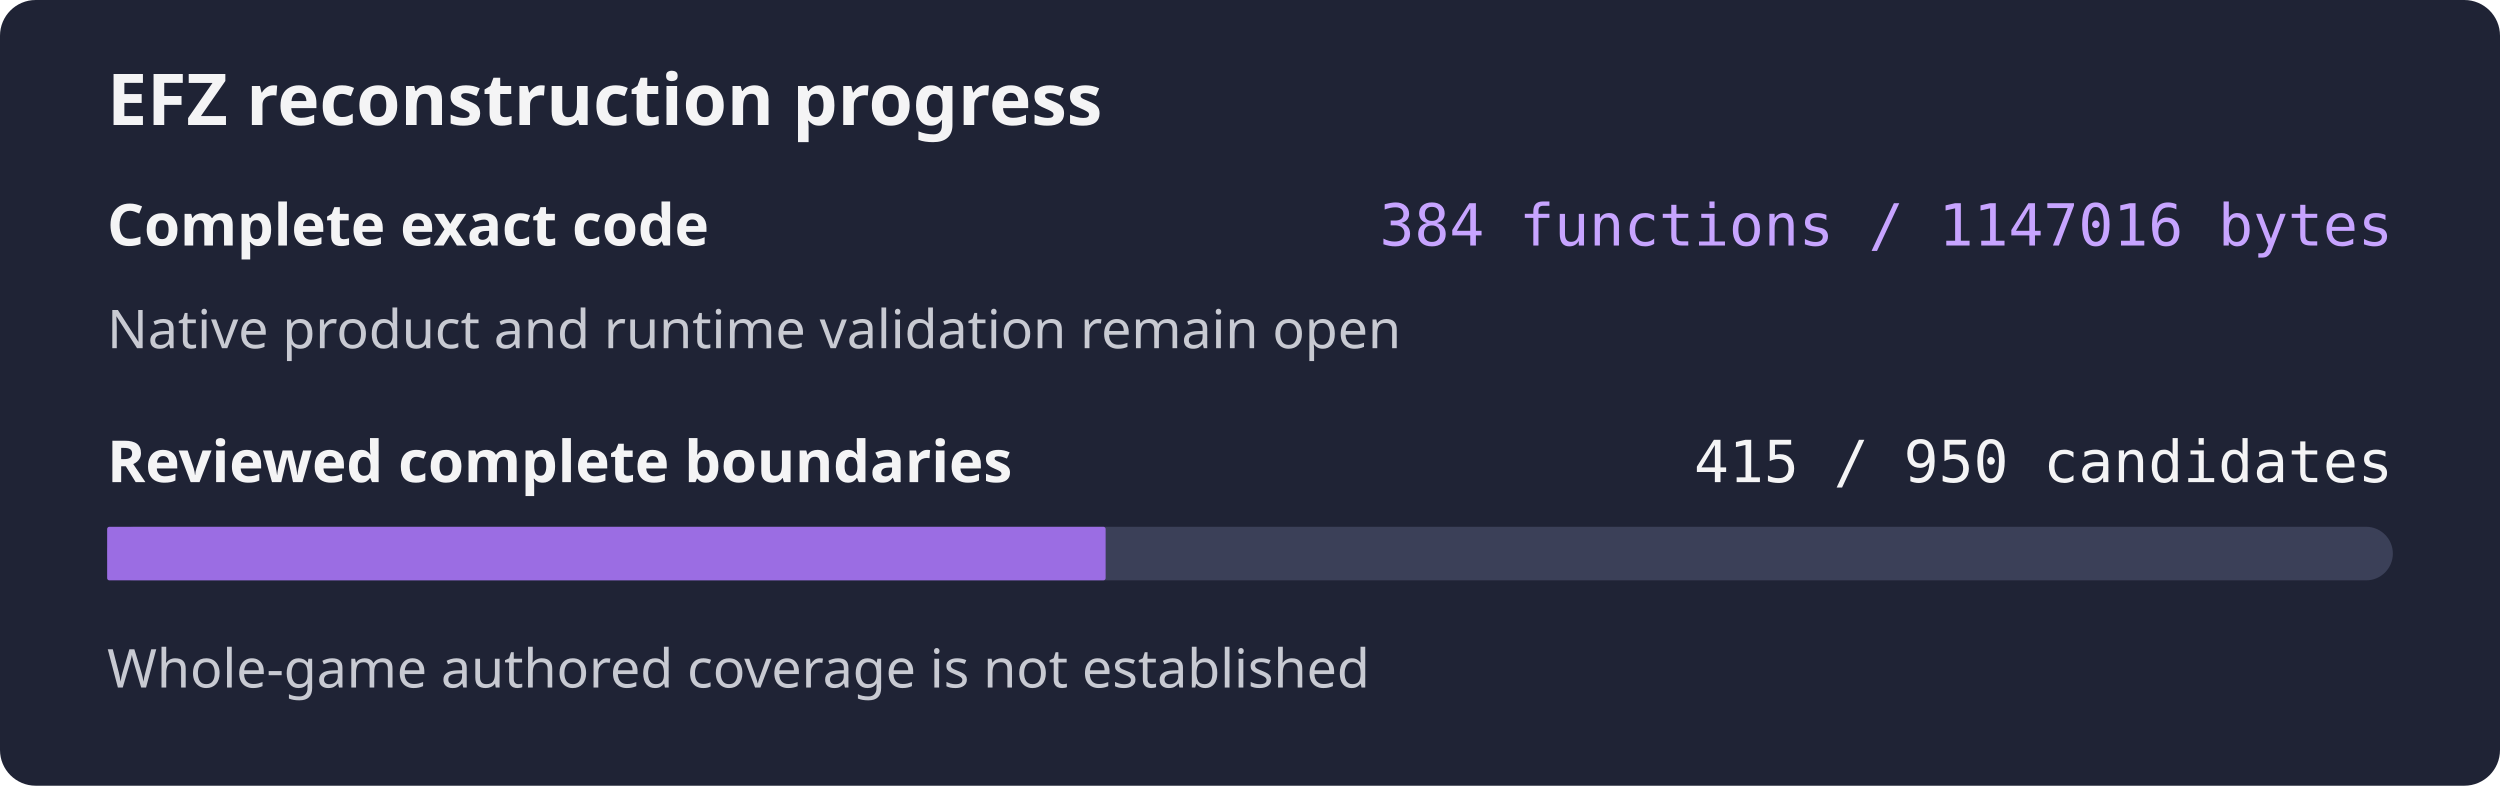
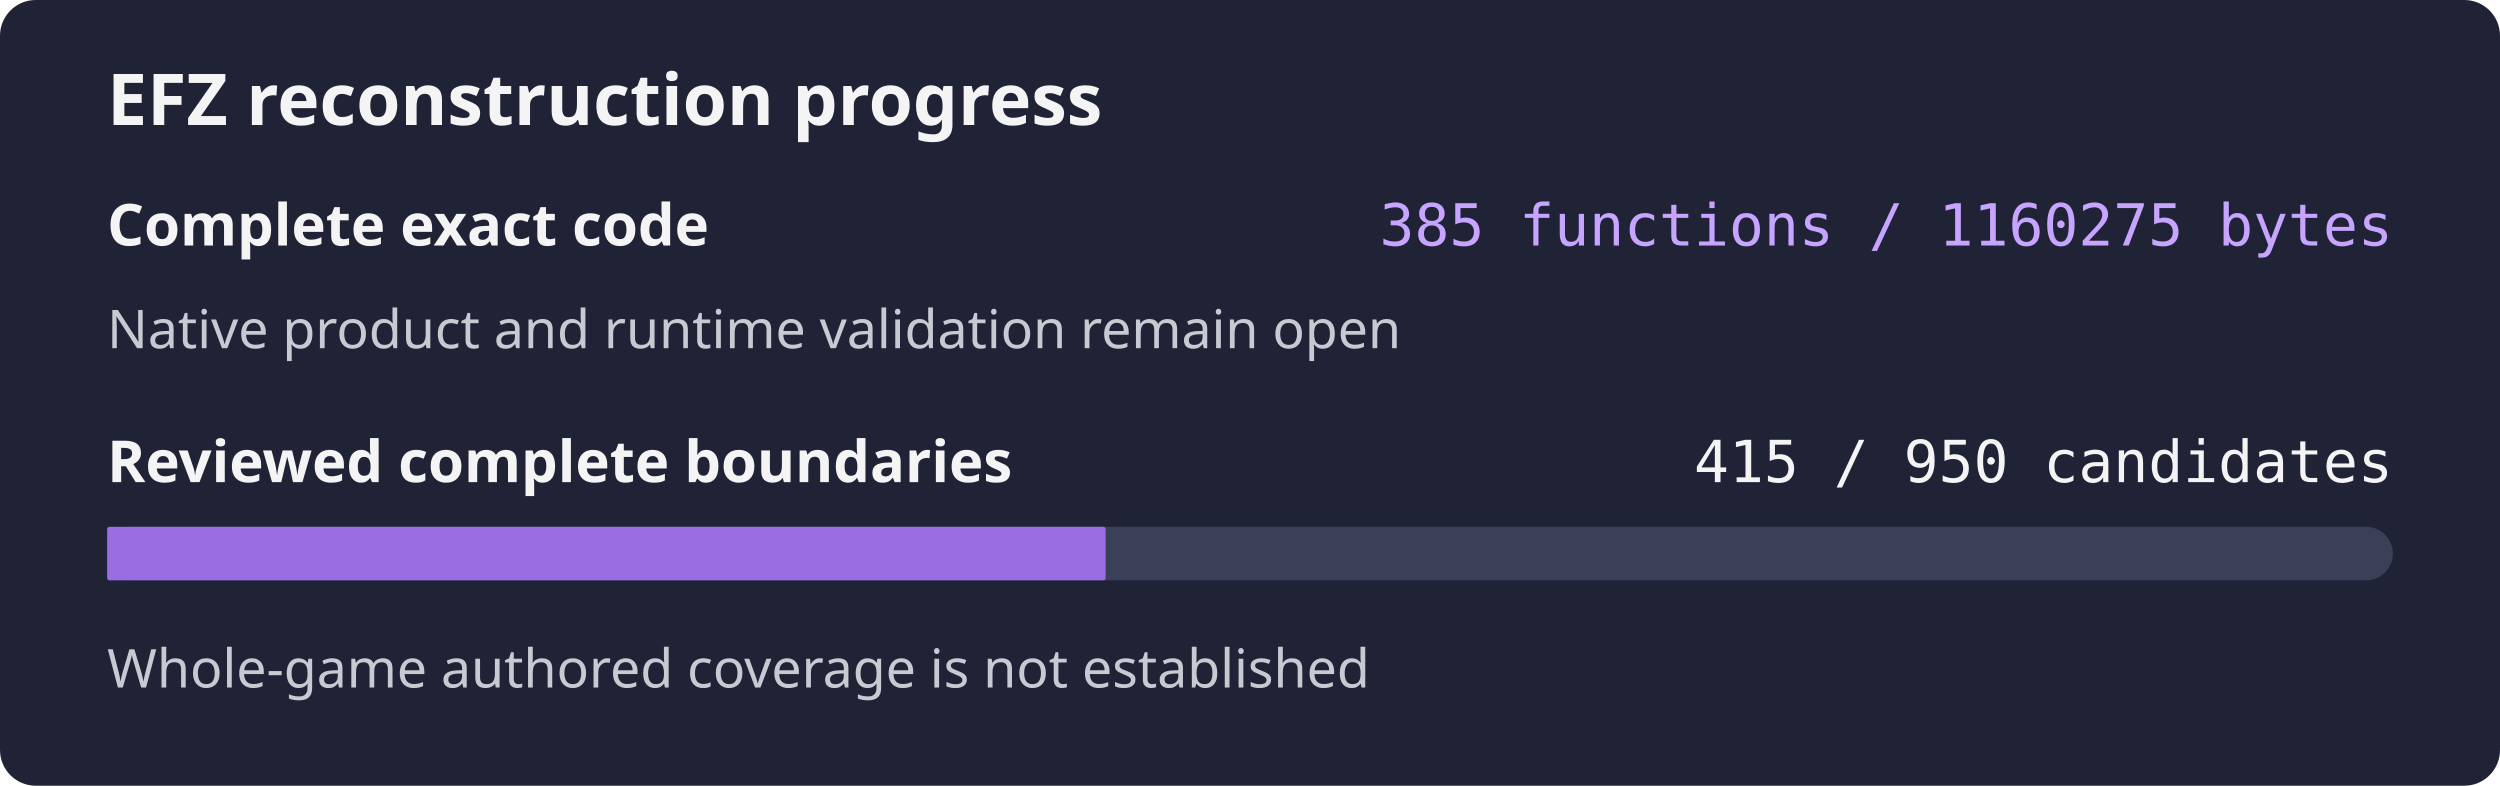
- <svg xmlns="http://www.w3.org/2000/svg" width="560" height="176" role="img" aria-label="EFZ reconstruction: 384 exact functions, 1147016 exact bytes; 415 reviewed boundaries out of 950 candidates">
+ <svg xmlns="http://www.w3.org/2000/svg" width="560" height="176" role="img" aria-label="EFZ reconstruction: 385 exact functions, 1160275 exact bytes; 415 reviewed boundaries out of 950 candidates">
  <rect width="560" height="176" rx="8" fill="#1f2335" />
  <text x="24" y="28" fill="#f4f4f5" font-family="sans-serif" font-size="16" font-weight="600">EFZ reconstruction progress</text>
  <text x="24" y="55" fill="#f4f4f5" font-family="sans-serif" font-size="13" font-weight="600">Complete exact code</text>
-   <text x="536" y="55" fill="#c7a4ff" text-anchor="end" font-family="monospace" font-size="13">384 functions / 1147016 bytes</text>
+   <text x="536" y="55" fill="#c7a4ff" text-anchor="end" font-family="monospace" font-size="13">385 functions / 1160275 bytes</text>
  <text x="24" y="78" fill="#c8cad2" font-family="sans-serif" font-size="12">Native product and runtime validation remain open</text>
  <text x="24" y="108" fill="#f4f4f5" font-family="sans-serif" font-size="13" font-weight="600">Reviewed complete boundaries</text>
  <text x="536" y="108" fill="#f4f4f5" text-anchor="end" font-family="monospace" font-size="13">415 / 950 candidates</text>
  <rect x="24" y="118" width="512" height="12" rx="6" fill="#3b4058" />
  <rect x="24" y="118" width="223.66" height="12" rx="0.5" fill="#9b6de3" />
  <text x="24" y="154" fill="#c8cad2" font-family="sans-serif" font-size="12">Whole-game authored coverage is not established</text>
</svg>
